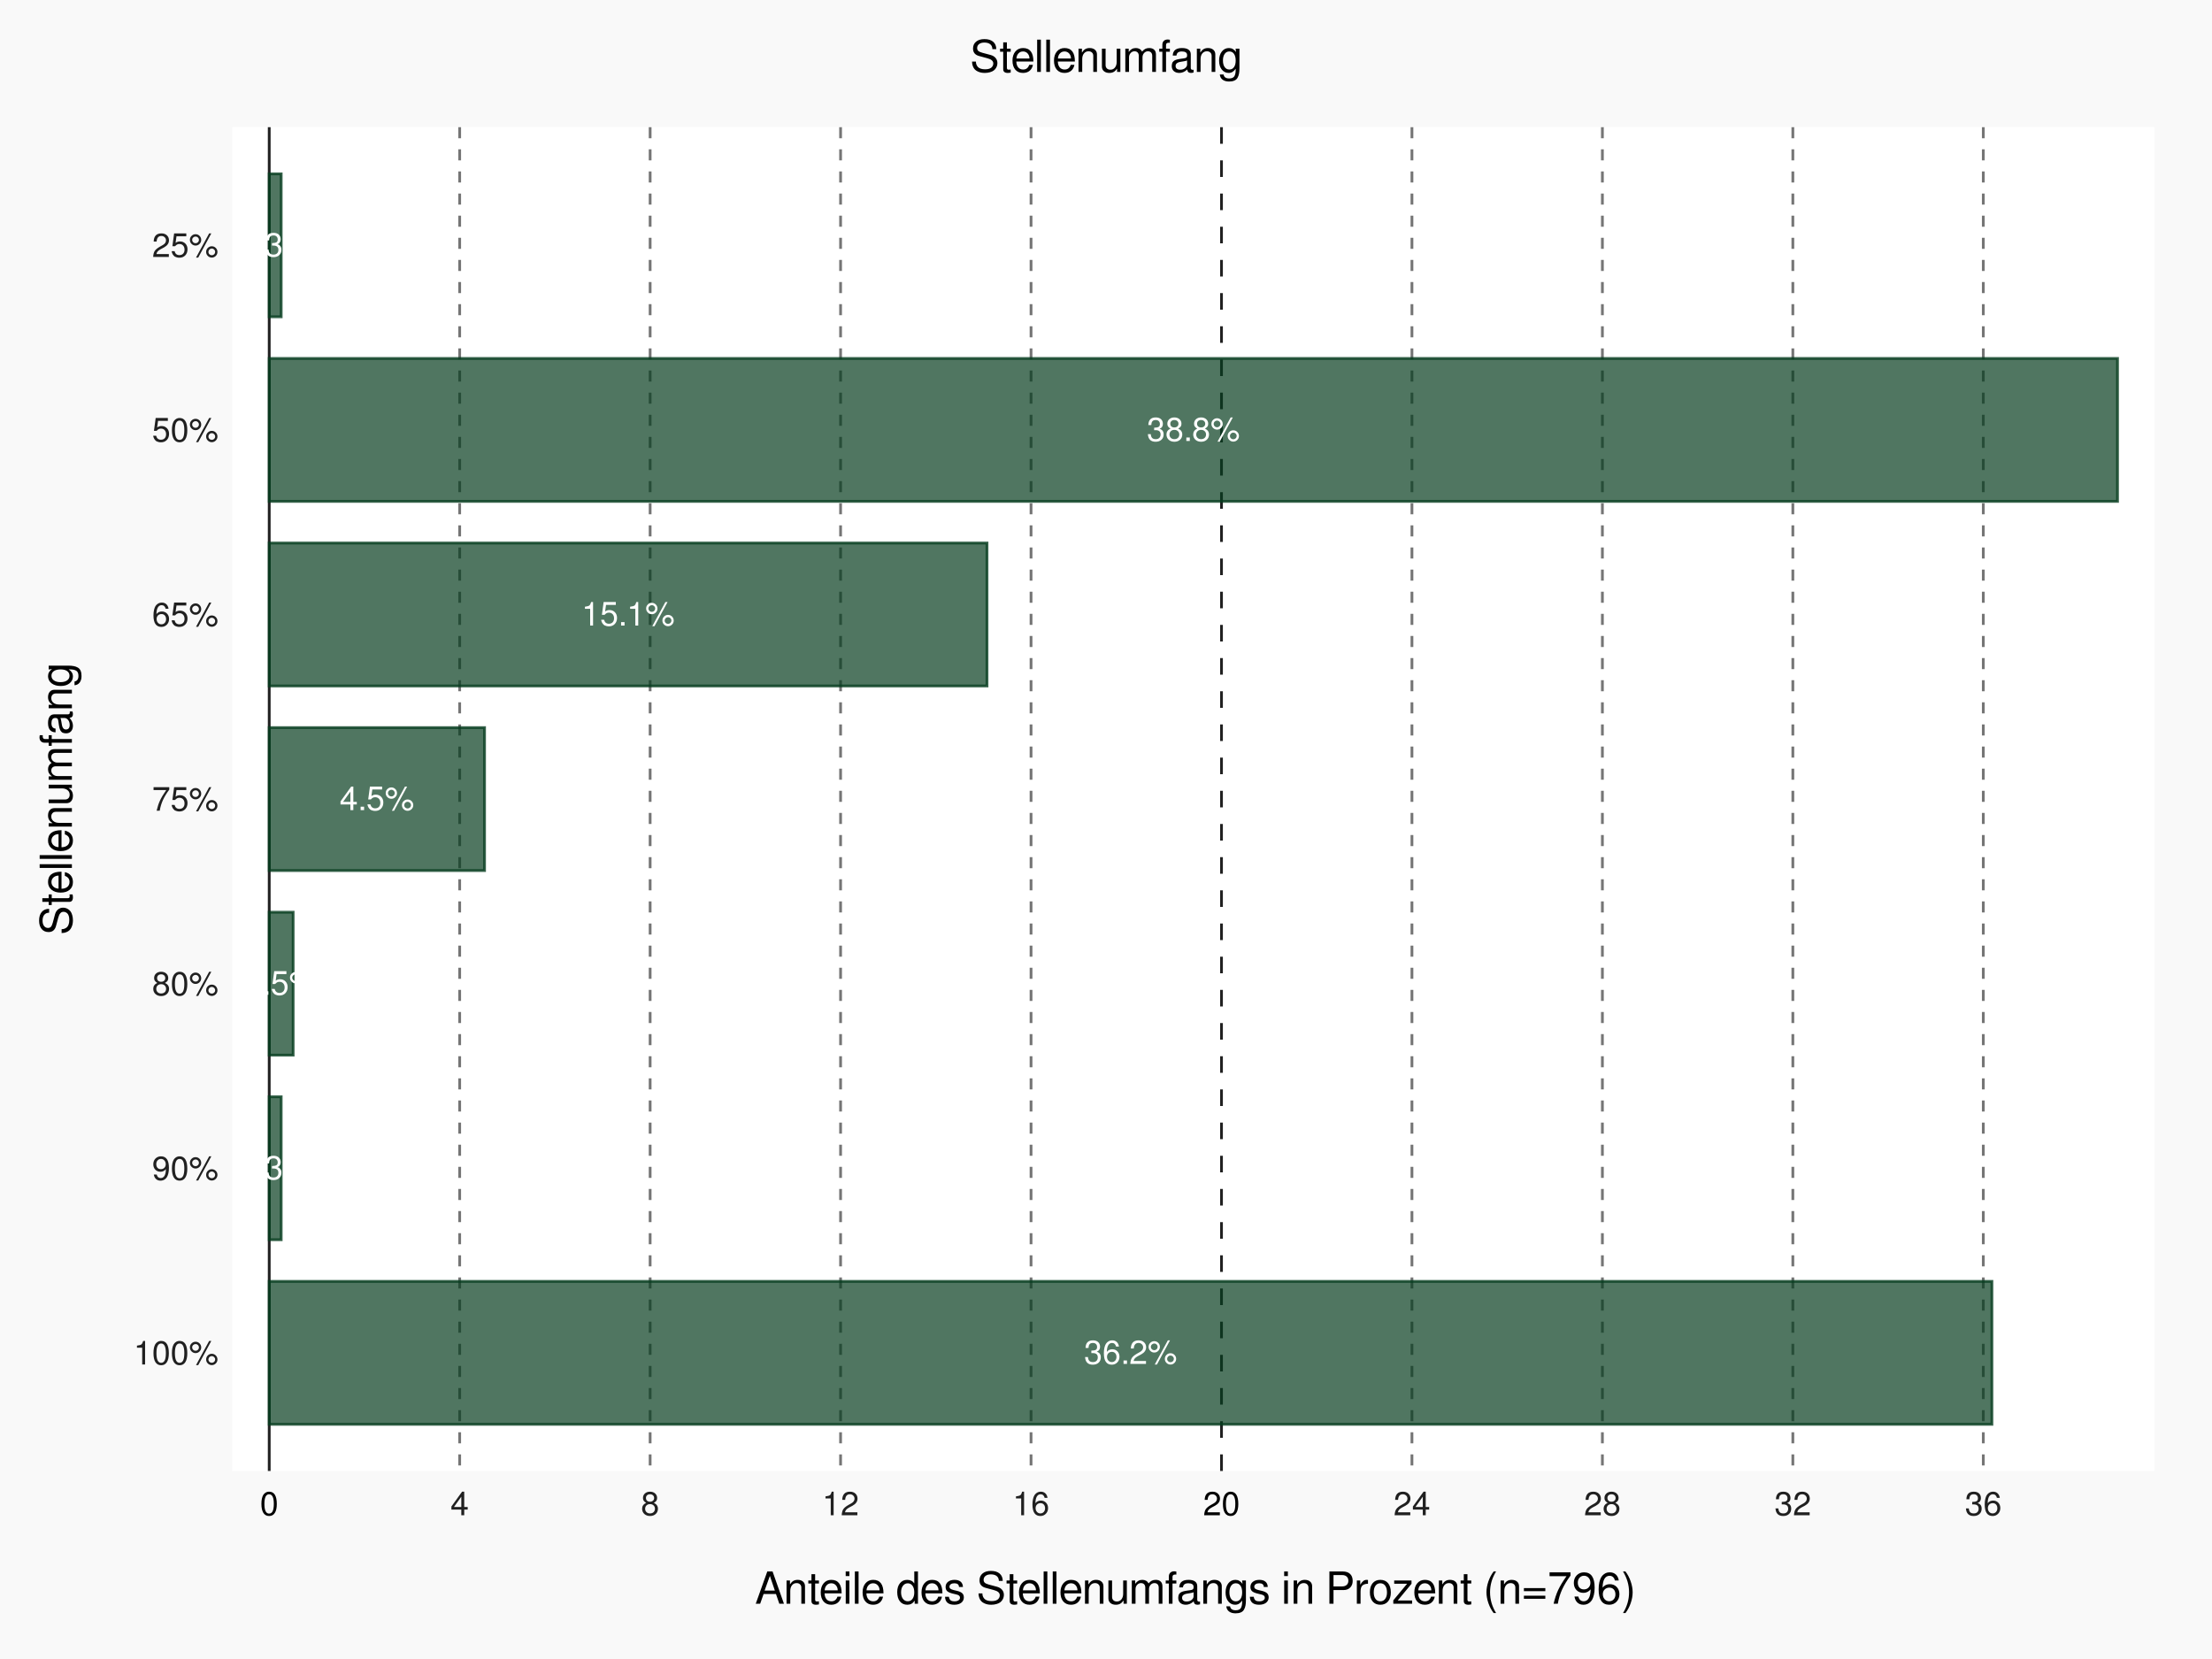
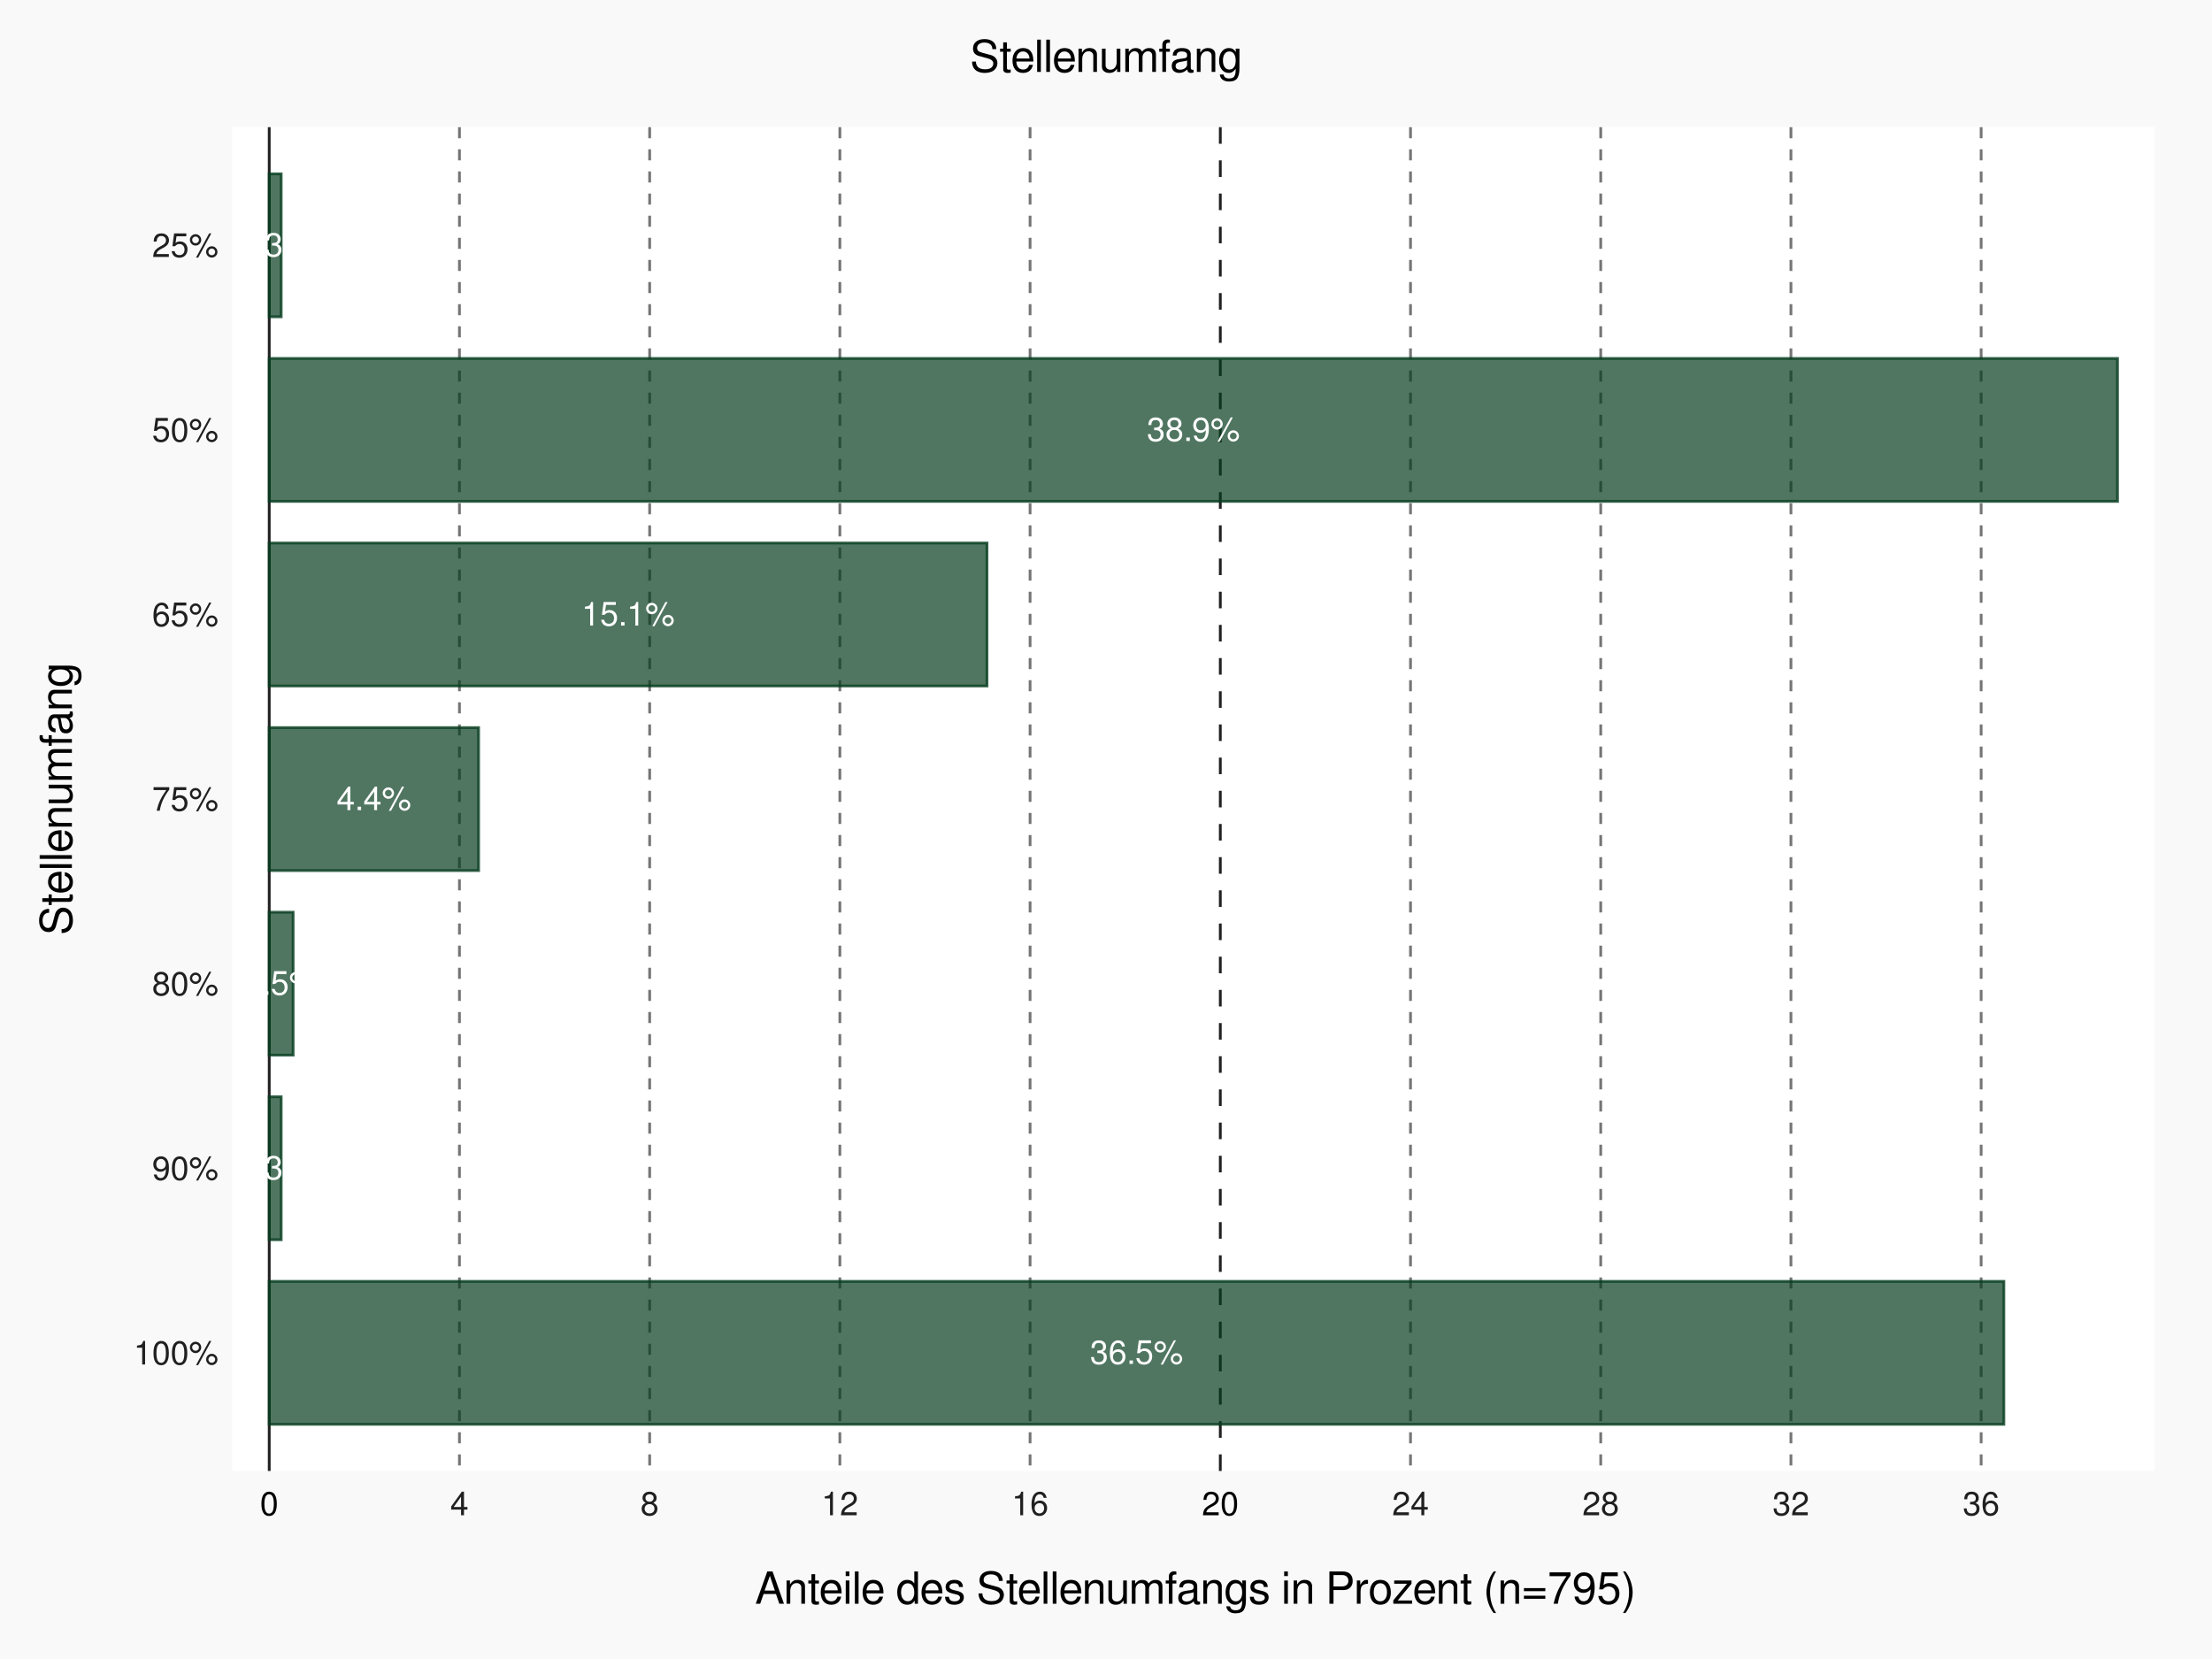
- <svg xmlns="http://www.w3.org/2000/svg" id="chart-437fbe83-3afd-4aa0-baa8-0fec892b263b" class="pygal-chart" viewBox="0 0 800 600">
+ <svg xmlns="http://www.w3.org/2000/svg" id="chart-f568d312-08e1-4193-be6e-0935faab7fcf" class="pygal-chart" viewBox="0 0 800 600">
  <defs>
-     <style type="text/css">#chart-437fbe83-3afd-4aa0-baa8-0fec892b263b{-webkit-user-select:none;-webkit-font-smoothing:antialiased;font-family:FreeSans}#chart-437fbe83-3afd-4aa0-baa8-0fec892b263b .title{font-family:FreeSans;font-size:16px}#chart-437fbe83-3afd-4aa0-baa8-0fec892b263b .legends .legend text{font-family:FreeSans;font-size:14px}#chart-437fbe83-3afd-4aa0-baa8-0fec892b263b .axis text{font-family:FreeSans;font-size:12px}#chart-437fbe83-3afd-4aa0-baa8-0fec892b263b .axis text.major{font-family:FreeSans;font-size:12px}#chart-437fbe83-3afd-4aa0-baa8-0fec892b263b .text-overlay text.value{font-family:FreeSans;font-size:12px}#chart-437fbe83-3afd-4aa0-baa8-0fec892b263b .text-overlay text.label{font-family:FreeSans;font-size:12px}#chart-437fbe83-3afd-4aa0-baa8-0fec892b263b .tooltip{font-family:FreeSans;font-size:14px}#chart-437fbe83-3afd-4aa0-baa8-0fec892b263b text.no_data{font-family:FreeSans;font-size:64px}
- #chart-437fbe83-3afd-4aa0-baa8-0fec892b263b{background-color:rgba(249,249,249,1)}#chart-437fbe83-3afd-4aa0-baa8-0fec892b263b path,#chart-437fbe83-3afd-4aa0-baa8-0fec892b263b line,#chart-437fbe83-3afd-4aa0-baa8-0fec892b263b rect,#chart-437fbe83-3afd-4aa0-baa8-0fec892b263b circle{-webkit-transition:150ms;-moz-transition:150ms;transition:150ms}#chart-437fbe83-3afd-4aa0-baa8-0fec892b263b .graph &gt; .background{fill:rgba(249,249,249,1)}#chart-437fbe83-3afd-4aa0-baa8-0fec892b263b .plot &gt; .background{fill:rgba(255,255,255,1)}#chart-437fbe83-3afd-4aa0-baa8-0fec892b263b .graph{fill:rgba(0,0,0,.87)}#chart-437fbe83-3afd-4aa0-baa8-0fec892b263b text.no_data{fill:rgba(0,0,0,1)}#chart-437fbe83-3afd-4aa0-baa8-0fec892b263b .title{fill:rgba(0,0,0,1)}#chart-437fbe83-3afd-4aa0-baa8-0fec892b263b .legends .legend text{fill:rgba(0,0,0,.87)}#chart-437fbe83-3afd-4aa0-baa8-0fec892b263b .legends .legend:hover text{fill:rgba(0,0,0,1)}#chart-437fbe83-3afd-4aa0-baa8-0fec892b263b .axis .line{stroke:rgba(0,0,0,1)}#chart-437fbe83-3afd-4aa0-baa8-0fec892b263b .axis .guide.line{stroke:rgba(0,0,0,.54)}#chart-437fbe83-3afd-4aa0-baa8-0fec892b263b .axis .major.line{stroke:rgba(0,0,0,.87)}#chart-437fbe83-3afd-4aa0-baa8-0fec892b263b .axis text.major{fill:rgba(0,0,0,1)}#chart-437fbe83-3afd-4aa0-baa8-0fec892b263b .axis.y .guides:hover .guide.line,#chart-437fbe83-3afd-4aa0-baa8-0fec892b263b .line-graph .axis.x .guides:hover .guide.line,#chart-437fbe83-3afd-4aa0-baa8-0fec892b263b .stackedline-graph .axis.x .guides:hover .guide.line,#chart-437fbe83-3afd-4aa0-baa8-0fec892b263b .xy-graph .axis.x .guides:hover .guide.line{stroke:rgba(0,0,0,1)}#chart-437fbe83-3afd-4aa0-baa8-0fec892b263b .axis .guides:hover text{fill:rgba(0,0,0,1)}#chart-437fbe83-3afd-4aa0-baa8-0fec892b263b .reactive{fill-opacity:.7;stroke-opacity:.8}#chart-437fbe83-3afd-4aa0-baa8-0fec892b263b .ci{stroke:rgba(0,0,0,.87)}#chart-437fbe83-3afd-4aa0-baa8-0fec892b263b .reactive.active,#chart-437fbe83-3afd-4aa0-baa8-0fec892b263b .active .reactive{fill-opacity:.8;stroke-opacity:.9;stroke-width:4}#chart-437fbe83-3afd-4aa0-baa8-0fec892b263b .ci .reactive.active{stroke-width:1.5}#chart-437fbe83-3afd-4aa0-baa8-0fec892b263b .series text{fill:rgba(0,0,0,1)}#chart-437fbe83-3afd-4aa0-baa8-0fec892b263b .tooltip rect{fill:rgba(255,255,255,1);stroke:rgba(0,0,0,1);-webkit-transition:opacity 150ms;-moz-transition:opacity 150ms;transition:opacity 150ms}#chart-437fbe83-3afd-4aa0-baa8-0fec892b263b .tooltip .label{fill:rgba(0,0,0,.87)}#chart-437fbe83-3afd-4aa0-baa8-0fec892b263b .tooltip .label{fill:rgba(0,0,0,.87)}#chart-437fbe83-3afd-4aa0-baa8-0fec892b263b .tooltip .legend{font-size:.8em;fill:rgba(0,0,0,.54)}#chart-437fbe83-3afd-4aa0-baa8-0fec892b263b .tooltip .x_label{font-size:.6em;fill:rgba(0,0,0,1)}#chart-437fbe83-3afd-4aa0-baa8-0fec892b263b .tooltip .xlink{font-size:.5em;text-decoration:underline}#chart-437fbe83-3afd-4aa0-baa8-0fec892b263b .tooltip .value{font-size:1.5em}#chart-437fbe83-3afd-4aa0-baa8-0fec892b263b .bound{font-size:.5em}#chart-437fbe83-3afd-4aa0-baa8-0fec892b263b .max-value{font-size:.75em;fill:rgba(0,0,0,.54)}#chart-437fbe83-3afd-4aa0-baa8-0fec892b263b .map-element{fill:rgba(255,255,255,1);stroke:rgba(0,0,0,.54) !important}#chart-437fbe83-3afd-4aa0-baa8-0fec892b263b .map-element .reactive{fill-opacity:inherit;stroke-opacity:inherit}#chart-437fbe83-3afd-4aa0-baa8-0fec892b263b .color-0,#chart-437fbe83-3afd-4aa0-baa8-0fec892b263b .color-0 a:visited{stroke:#063d1e;fill:#063d1e}#chart-437fbe83-3afd-4aa0-baa8-0fec892b263b .text-overlay .color-0 text{fill:white}
- #chart-437fbe83-3afd-4aa0-baa8-0fec892b263b text.no_data{text-anchor:middle}#chart-437fbe83-3afd-4aa0-baa8-0fec892b263b .guide.line{fill:none}#chart-437fbe83-3afd-4aa0-baa8-0fec892b263b .centered{text-anchor:middle}#chart-437fbe83-3afd-4aa0-baa8-0fec892b263b .title{text-anchor:middle}#chart-437fbe83-3afd-4aa0-baa8-0fec892b263b .legends .legend text{fill-opacity:1}#chart-437fbe83-3afd-4aa0-baa8-0fec892b263b .axis.x text{text-anchor:middle}#chart-437fbe83-3afd-4aa0-baa8-0fec892b263b .axis.x:not(.web) text[transform]{text-anchor:start}#chart-437fbe83-3afd-4aa0-baa8-0fec892b263b .axis.x:not(.web) text[transform].backwards{text-anchor:end}#chart-437fbe83-3afd-4aa0-baa8-0fec892b263b .axis.y text{text-anchor:end}#chart-437fbe83-3afd-4aa0-baa8-0fec892b263b .axis.y text[transform].backwards{text-anchor:start}#chart-437fbe83-3afd-4aa0-baa8-0fec892b263b .axis.y2 text{text-anchor:start}#chart-437fbe83-3afd-4aa0-baa8-0fec892b263b .axis.y2 text[transform].backwards{text-anchor:end}#chart-437fbe83-3afd-4aa0-baa8-0fec892b263b .axis .guide.line{stroke-dasharray:4,4}#chart-437fbe83-3afd-4aa0-baa8-0fec892b263b .axis .major.guide.line{stroke-dasharray:6,6}#chart-437fbe83-3afd-4aa0-baa8-0fec892b263b .horizontal .axis.y .guide.line,#chart-437fbe83-3afd-4aa0-baa8-0fec892b263b .horizontal .axis.y2 .guide.line,#chart-437fbe83-3afd-4aa0-baa8-0fec892b263b .vertical .axis.x .guide.line{opacity:0}#chart-437fbe83-3afd-4aa0-baa8-0fec892b263b .horizontal .axis.always_show .guide.line,#chart-437fbe83-3afd-4aa0-baa8-0fec892b263b .vertical .axis.always_show .guide.line{opacity:1 !important}#chart-437fbe83-3afd-4aa0-baa8-0fec892b263b .axis.y .guides:hover .guide.line,#chart-437fbe83-3afd-4aa0-baa8-0fec892b263b .axis.y2 .guides:hover .guide.line,#chart-437fbe83-3afd-4aa0-baa8-0fec892b263b .axis.x .guides:hover .guide.line{opacity:1}#chart-437fbe83-3afd-4aa0-baa8-0fec892b263b .axis .guides:hover text{opacity:1}#chart-437fbe83-3afd-4aa0-baa8-0fec892b263b .nofill{fill:none}#chart-437fbe83-3afd-4aa0-baa8-0fec892b263b .subtle-fill{fill-opacity:.2}#chart-437fbe83-3afd-4aa0-baa8-0fec892b263b .dot{stroke-width:1px;fill-opacity:1}#chart-437fbe83-3afd-4aa0-baa8-0fec892b263b .dot.active{stroke-width:5px}#chart-437fbe83-3afd-4aa0-baa8-0fec892b263b .dot.negative{fill:transparent}#chart-437fbe83-3afd-4aa0-baa8-0fec892b263b text,#chart-437fbe83-3afd-4aa0-baa8-0fec892b263b tspan{stroke:none !important}#chart-437fbe83-3afd-4aa0-baa8-0fec892b263b .series text.active{opacity:1}#chart-437fbe83-3afd-4aa0-baa8-0fec892b263b .tooltip rect{fill-opacity:.95;stroke-width:.5}#chart-437fbe83-3afd-4aa0-baa8-0fec892b263b .tooltip text{fill-opacity:1}#chart-437fbe83-3afd-4aa0-baa8-0fec892b263b .showable{visibility:hidden}#chart-437fbe83-3afd-4aa0-baa8-0fec892b263b .showable.shown{visibility:visible}#chart-437fbe83-3afd-4aa0-baa8-0fec892b263b .gauge-background{fill:rgba(229,229,229,1);stroke:none}#chart-437fbe83-3afd-4aa0-baa8-0fec892b263b .bg-lines{stroke:rgba(249,249,249,1);stroke-width:2px}</style>
+     <style type="text/css">#chart-f568d312-08e1-4193-be6e-0935faab7fcf{-webkit-user-select:none;-webkit-font-smoothing:antialiased;font-family:FreeSans}#chart-f568d312-08e1-4193-be6e-0935faab7fcf .title{font-family:FreeSans;font-size:16px}#chart-f568d312-08e1-4193-be6e-0935faab7fcf .legends .legend text{font-family:FreeSans;font-size:14px}#chart-f568d312-08e1-4193-be6e-0935faab7fcf .axis text{font-family:FreeSans;font-size:12px}#chart-f568d312-08e1-4193-be6e-0935faab7fcf .axis text.major{font-family:FreeSans;font-size:12px}#chart-f568d312-08e1-4193-be6e-0935faab7fcf .text-overlay text.value{font-family:FreeSans;font-size:12px}#chart-f568d312-08e1-4193-be6e-0935faab7fcf .text-overlay text.label{font-family:FreeSans;font-size:12px}#chart-f568d312-08e1-4193-be6e-0935faab7fcf .tooltip{font-family:FreeSans;font-size:14px}#chart-f568d312-08e1-4193-be6e-0935faab7fcf text.no_data{font-family:FreeSans;font-size:64px}
+ #chart-f568d312-08e1-4193-be6e-0935faab7fcf{background-color:rgba(249,249,249,1)}#chart-f568d312-08e1-4193-be6e-0935faab7fcf path,#chart-f568d312-08e1-4193-be6e-0935faab7fcf line,#chart-f568d312-08e1-4193-be6e-0935faab7fcf rect,#chart-f568d312-08e1-4193-be6e-0935faab7fcf circle{-webkit-transition:150ms;-moz-transition:150ms;transition:150ms}#chart-f568d312-08e1-4193-be6e-0935faab7fcf .graph &gt; .background{fill:rgba(249,249,249,1)}#chart-f568d312-08e1-4193-be6e-0935faab7fcf .plot &gt; .background{fill:rgba(255,255,255,1)}#chart-f568d312-08e1-4193-be6e-0935faab7fcf .graph{fill:rgba(0,0,0,.87)}#chart-f568d312-08e1-4193-be6e-0935faab7fcf text.no_data{fill:rgba(0,0,0,1)}#chart-f568d312-08e1-4193-be6e-0935faab7fcf .title{fill:rgba(0,0,0,1)}#chart-f568d312-08e1-4193-be6e-0935faab7fcf .legends .legend text{fill:rgba(0,0,0,.87)}#chart-f568d312-08e1-4193-be6e-0935faab7fcf .legends .legend:hover text{fill:rgba(0,0,0,1)}#chart-f568d312-08e1-4193-be6e-0935faab7fcf .axis .line{stroke:rgba(0,0,0,1)}#chart-f568d312-08e1-4193-be6e-0935faab7fcf .axis .guide.line{stroke:rgba(0,0,0,.54)}#chart-f568d312-08e1-4193-be6e-0935faab7fcf .axis .major.line{stroke:rgba(0,0,0,.87)}#chart-f568d312-08e1-4193-be6e-0935faab7fcf .axis text.major{fill:rgba(0,0,0,1)}#chart-f568d312-08e1-4193-be6e-0935faab7fcf .axis.y .guides:hover .guide.line,#chart-f568d312-08e1-4193-be6e-0935faab7fcf .line-graph .axis.x .guides:hover .guide.line,#chart-f568d312-08e1-4193-be6e-0935faab7fcf .stackedline-graph .axis.x .guides:hover .guide.line,#chart-f568d312-08e1-4193-be6e-0935faab7fcf .xy-graph .axis.x .guides:hover .guide.line{stroke:rgba(0,0,0,1)}#chart-f568d312-08e1-4193-be6e-0935faab7fcf .axis .guides:hover text{fill:rgba(0,0,0,1)}#chart-f568d312-08e1-4193-be6e-0935faab7fcf .reactive{fill-opacity:.7;stroke-opacity:.8}#chart-f568d312-08e1-4193-be6e-0935faab7fcf .ci{stroke:rgba(0,0,0,.87)}#chart-f568d312-08e1-4193-be6e-0935faab7fcf .reactive.active,#chart-f568d312-08e1-4193-be6e-0935faab7fcf .active .reactive{fill-opacity:.8;stroke-opacity:.9;stroke-width:4}#chart-f568d312-08e1-4193-be6e-0935faab7fcf .ci .reactive.active{stroke-width:1.5}#chart-f568d312-08e1-4193-be6e-0935faab7fcf .series text{fill:rgba(0,0,0,1)}#chart-f568d312-08e1-4193-be6e-0935faab7fcf .tooltip rect{fill:rgba(255,255,255,1);stroke:rgba(0,0,0,1);-webkit-transition:opacity 150ms;-moz-transition:opacity 150ms;transition:opacity 150ms}#chart-f568d312-08e1-4193-be6e-0935faab7fcf .tooltip .label{fill:rgba(0,0,0,.87)}#chart-f568d312-08e1-4193-be6e-0935faab7fcf .tooltip .label{fill:rgba(0,0,0,.87)}#chart-f568d312-08e1-4193-be6e-0935faab7fcf .tooltip .legend{font-size:.8em;fill:rgba(0,0,0,.54)}#chart-f568d312-08e1-4193-be6e-0935faab7fcf .tooltip .x_label{font-size:.6em;fill:rgba(0,0,0,1)}#chart-f568d312-08e1-4193-be6e-0935faab7fcf .tooltip .xlink{font-size:.5em;text-decoration:underline}#chart-f568d312-08e1-4193-be6e-0935faab7fcf .tooltip .value{font-size:1.5em}#chart-f568d312-08e1-4193-be6e-0935faab7fcf .bound{font-size:.5em}#chart-f568d312-08e1-4193-be6e-0935faab7fcf .max-value{font-size:.75em;fill:rgba(0,0,0,.54)}#chart-f568d312-08e1-4193-be6e-0935faab7fcf .map-element{fill:rgba(255,255,255,1);stroke:rgba(0,0,0,.54) !important}#chart-f568d312-08e1-4193-be6e-0935faab7fcf .map-element .reactive{fill-opacity:inherit;stroke-opacity:inherit}#chart-f568d312-08e1-4193-be6e-0935faab7fcf .color-0,#chart-f568d312-08e1-4193-be6e-0935faab7fcf .color-0 a:visited{stroke:#063d1e;fill:#063d1e}#chart-f568d312-08e1-4193-be6e-0935faab7fcf .text-overlay .color-0 text{fill:white}
+ #chart-f568d312-08e1-4193-be6e-0935faab7fcf text.no_data{text-anchor:middle}#chart-f568d312-08e1-4193-be6e-0935faab7fcf .guide.line{fill:none}#chart-f568d312-08e1-4193-be6e-0935faab7fcf .centered{text-anchor:middle}#chart-f568d312-08e1-4193-be6e-0935faab7fcf .title{text-anchor:middle}#chart-f568d312-08e1-4193-be6e-0935faab7fcf .legends .legend text{fill-opacity:1}#chart-f568d312-08e1-4193-be6e-0935faab7fcf .axis.x text{text-anchor:middle}#chart-f568d312-08e1-4193-be6e-0935faab7fcf .axis.x:not(.web) text[transform]{text-anchor:start}#chart-f568d312-08e1-4193-be6e-0935faab7fcf .axis.x:not(.web) text[transform].backwards{text-anchor:end}#chart-f568d312-08e1-4193-be6e-0935faab7fcf .axis.y text{text-anchor:end}#chart-f568d312-08e1-4193-be6e-0935faab7fcf .axis.y text[transform].backwards{text-anchor:start}#chart-f568d312-08e1-4193-be6e-0935faab7fcf .axis.y2 text{text-anchor:start}#chart-f568d312-08e1-4193-be6e-0935faab7fcf .axis.y2 text[transform].backwards{text-anchor:end}#chart-f568d312-08e1-4193-be6e-0935faab7fcf .axis .guide.line{stroke-dasharray:4,4}#chart-f568d312-08e1-4193-be6e-0935faab7fcf .axis .major.guide.line{stroke-dasharray:6,6}#chart-f568d312-08e1-4193-be6e-0935faab7fcf .horizontal .axis.y .guide.line,#chart-f568d312-08e1-4193-be6e-0935faab7fcf .horizontal .axis.y2 .guide.line,#chart-f568d312-08e1-4193-be6e-0935faab7fcf .vertical .axis.x .guide.line{opacity:0}#chart-f568d312-08e1-4193-be6e-0935faab7fcf .horizontal .axis.always_show .guide.line,#chart-f568d312-08e1-4193-be6e-0935faab7fcf .vertical .axis.always_show .guide.line{opacity:1 !important}#chart-f568d312-08e1-4193-be6e-0935faab7fcf .axis.y .guides:hover .guide.line,#chart-f568d312-08e1-4193-be6e-0935faab7fcf .axis.y2 .guides:hover .guide.line,#chart-f568d312-08e1-4193-be6e-0935faab7fcf .axis.x .guides:hover .guide.line{opacity:1}#chart-f568d312-08e1-4193-be6e-0935faab7fcf .axis .guides:hover text{opacity:1}#chart-f568d312-08e1-4193-be6e-0935faab7fcf .nofill{fill:none}#chart-f568d312-08e1-4193-be6e-0935faab7fcf .subtle-fill{fill-opacity:.2}#chart-f568d312-08e1-4193-be6e-0935faab7fcf .dot{stroke-width:1px;fill-opacity:1}#chart-f568d312-08e1-4193-be6e-0935faab7fcf .dot.active{stroke-width:5px}#chart-f568d312-08e1-4193-be6e-0935faab7fcf .dot.negative{fill:transparent}#chart-f568d312-08e1-4193-be6e-0935faab7fcf text,#chart-f568d312-08e1-4193-be6e-0935faab7fcf tspan{stroke:none !important}#chart-f568d312-08e1-4193-be6e-0935faab7fcf .series text.active{opacity:1}#chart-f568d312-08e1-4193-be6e-0935faab7fcf .tooltip rect{fill-opacity:.95;stroke-width:.5}#chart-f568d312-08e1-4193-be6e-0935faab7fcf .tooltip text{fill-opacity:1}#chart-f568d312-08e1-4193-be6e-0935faab7fcf .showable{visibility:hidden}#chart-f568d312-08e1-4193-be6e-0935faab7fcf .showable.shown{visibility:visible}#chart-f568d312-08e1-4193-be6e-0935faab7fcf .gauge-background{fill:rgba(229,229,229,1);stroke:none}#chart-f568d312-08e1-4193-be6e-0935faab7fcf .bg-lines{stroke:rgba(249,249,249,1);stroke-width:2px}</style>
  </defs>
  <g class="graph horizontalbar-graph horizontal">
    <rect x="0" y="0" width="800" height="600" class="background" />
    <g transform="translate(84, 46)" class="plot">
      <rect x="0" y="0" width="695.2" height="486" class="background" />
      <g class="axis y">
        <g class="guides">
          <text x="-5" y="447.475" class="">100%</text>
        </g>
        <g class="guides">
          <text x="-5" y="380.716" class="">90%</text>
        </g>
        <g class="guides">
          <text x="-5" y="313.958" class="">80%</text>
        </g>
        <g class="guides">
          <text x="-5" y="247.2" class="">75%</text>
        </g>
        <g class="guides">
          <text x="-5" y="180.442" class="">65%</text>
        </g>
        <g class="guides">
          <text x="-5" y="113.684" class="">50%</text>
        </g>
        <g class="guides">
          <text x="-5" y="46.925" class="">25%</text>
        </g>
      </g>
      <g class="axis x always_show">
        <g class="guides">
          <path d="M13.369 0 v486" class="axis major line" />
          <text x="13.369" y="502.0" class="major">0</text>
        </g>
        <g class="guides">
-           <path d="M82.249 0 v486" class="guide line" />
-           <text x="82.249" y="502.0" class="">4</text>
+           <path d="M82.162 0 v486" class="guide line" />
+           <text x="82.162" y="502.0" class="">4</text>
        </g>
        <g class="guides">
-           <path d="M151.129 0 v486" class="guide line" />
-           <text x="151.129" y="502.0" class="">8</text>
+           <path d="M150.955 0 v486" class="guide line" />
+           <text x="150.955" y="502.0" class="">8</text>
        </g>
        <g class="guides">
-           <path d="M220.008 0 v486" class="guide line" />
-           <text x="220.008" y="502.0" class="">12</text>
+           <path d="M219.749 0 v486" class="guide line" />
+           <text x="219.749" y="502.0" class="">12</text>
        </g>
        <g class="guides">
-           <path d="M288.888 0 v486" class="guide line" />
-           <text x="288.888" y="502.0" class="">16</text>
+           <path d="M288.542 0 v486" class="guide line" />
+           <text x="288.542" y="502.0" class="">16</text>
        </g>
        <g class="guides">
-           <path d="M357.768 0 v486" class="major guide line" />
-           <text x="357.768" y="502.0" class="major">20</text>
+           <path d="M357.335 0 v486" class="major guide line" />
+           <text x="357.335" y="502.0" class="major">20</text>
        </g>
        <g class="guides">
-           <path d="M426.647 0 v486" class="guide line" />
-           <text x="426.647" y="502.0" class="">24</text>
+           <path d="M426.128 0 v486" class="guide line" />
+           <text x="426.128" y="502.0" class="">24</text>
        </g>
        <g class="guides">
-           <path d="M495.527 0 v486" class="guide line" />
-           <text x="495.527" y="502.0" class="">28</text>
+           <path d="M494.921 0 v486" class="guide line" />
+           <text x="494.921" y="502.0" class="">28</text>
        </g>
        <g class="guides">
-           <path d="M564.407 0 v486" class="guide line" />
-           <text x="564.407" y="502.0" class="">32</text>
+           <path d="M563.714 0 v486" class="guide line" />
+           <text x="563.714" y="502.0" class="">32</text>
        </g>
        <g class="guides">
-           <path d="M633.286 0 v486" class="guide line" />
-           <text x="633.286" y="502.0" class="">36</text>
+           <path d="M632.507 0 v486" class="guide line" />
+           <text x="632.507" y="502.0" class="">36</text>
        </g>
      </g>
      <g class="series serie-0 color-0">
        <g class="bars">
          <g class="bar">
-             <rect x="13.369" y="417.426" rx="0" ry="0" width="623.032" height="51.698" class="rect reactive tooltip-trigger" />
+             <rect x="13.369" y="417.426" rx="0" ry="0" width="627.359" height="51.698" class="rect reactive tooltip-trigger" />
          </g>
          <g class="bar">
            <rect x="13.369" y="350.668" rx="0" ry="0" width="4.327" height="51.698" class="rect reactive tooltip-trigger" />
          </g>
          <g class="bar">
            <rect x="13.369" y="283.909" rx="0" ry="0" width="8.653" height="51.698" class="rect reactive tooltip-trigger" />
          </g>
          <g class="bar">
-             <rect x="13.369" y="217.151" rx="0" ry="0" width="77.879" height="51.698" class="rect reactive tooltip-trigger" />
+             <rect x="13.369" y="217.151" rx="0" ry="0" width="75.716" height="51.698" class="rect reactive tooltip-trigger" />
          </g>
          <g class="bar">
            <rect x="13.369" y="150.393" rx="0" ry="0" width="259.597" height="51.698" class="rect reactive tooltip-trigger" />
          </g>
          <g class="bar">
            <rect x="13.369" y="83.635" rx="0" ry="0" width="668.462" height="51.698" class="rect reactive tooltip-trigger" />
          </g>
          <g class="bar">
            <rect x="13.369" y="16.876" rx="0" ry="0" width="4.327" height="51.698" class="rect reactive tooltip-trigger" />
          </g>
        </g>
      </g>
    </g>
    <g class="titles">
      <text x="400.0" y="26" class="title plot_title">Stellenumfang</text>
-       <text x="432.4" y="580" class="title">Anteile des Stellenumfangs in Prozent (n=796)</text>
+       <text x="432.4" y="580" class="title">Anteile des Stellenumfangs in Prozent (n=795)</text>
      <text x="0" y="315.0" class="title" transform="rotate(-90 0 289)">Stellenumfang</text>
    </g>
    <g transform="translate(84, 46)" class="plot overlay">
      <g class="series serie-0 color-0" />
    </g>
    <g transform="translate(84, 46)" class="plot text-overlay">
      <g class="series serie-0 color-0">
-         <text text-anchor="middle" x="324.885" y="447.275" class="value">36.2%</text>
+         <text text-anchor="middle" x="327.049" y="447.275" class="value">36.5%</text>
        <text text-anchor="middle" x="15.533" y="380.516" class="value">0.3%</text>
        <text text-anchor="middle" x="17.696" y="313.758" class="value">0.5%</text>
-         <text text-anchor="middle" x="52.309" y="247" class="value">4.5%</text>
+         <text text-anchor="middle" x="51.227" y="247" class="value">4.4%</text>
        <text text-anchor="middle" x="143.168" y="180.242" class="value">15.1%</text>
-         <text text-anchor="middle" x="347.6" y="113.484" class="value">38.8%</text>
+         <text text-anchor="middle" x="347.6" y="113.484" class="value">38.9%</text>
        <text text-anchor="middle" x="15.533" y="46.725" class="value">0.3%</text>
      </g>
    </g>
    <g transform="translate(84, 46)" class="plot tooltip-overlay">
      <g transform="translate(0 0)" style="opacity: 0" class="tooltip">
        <rect rx="0" ry="0" width="0" height="0" class="tooltip-box" />
        <g class="text" />
      </g>
    </g>
  </g>
</svg>
